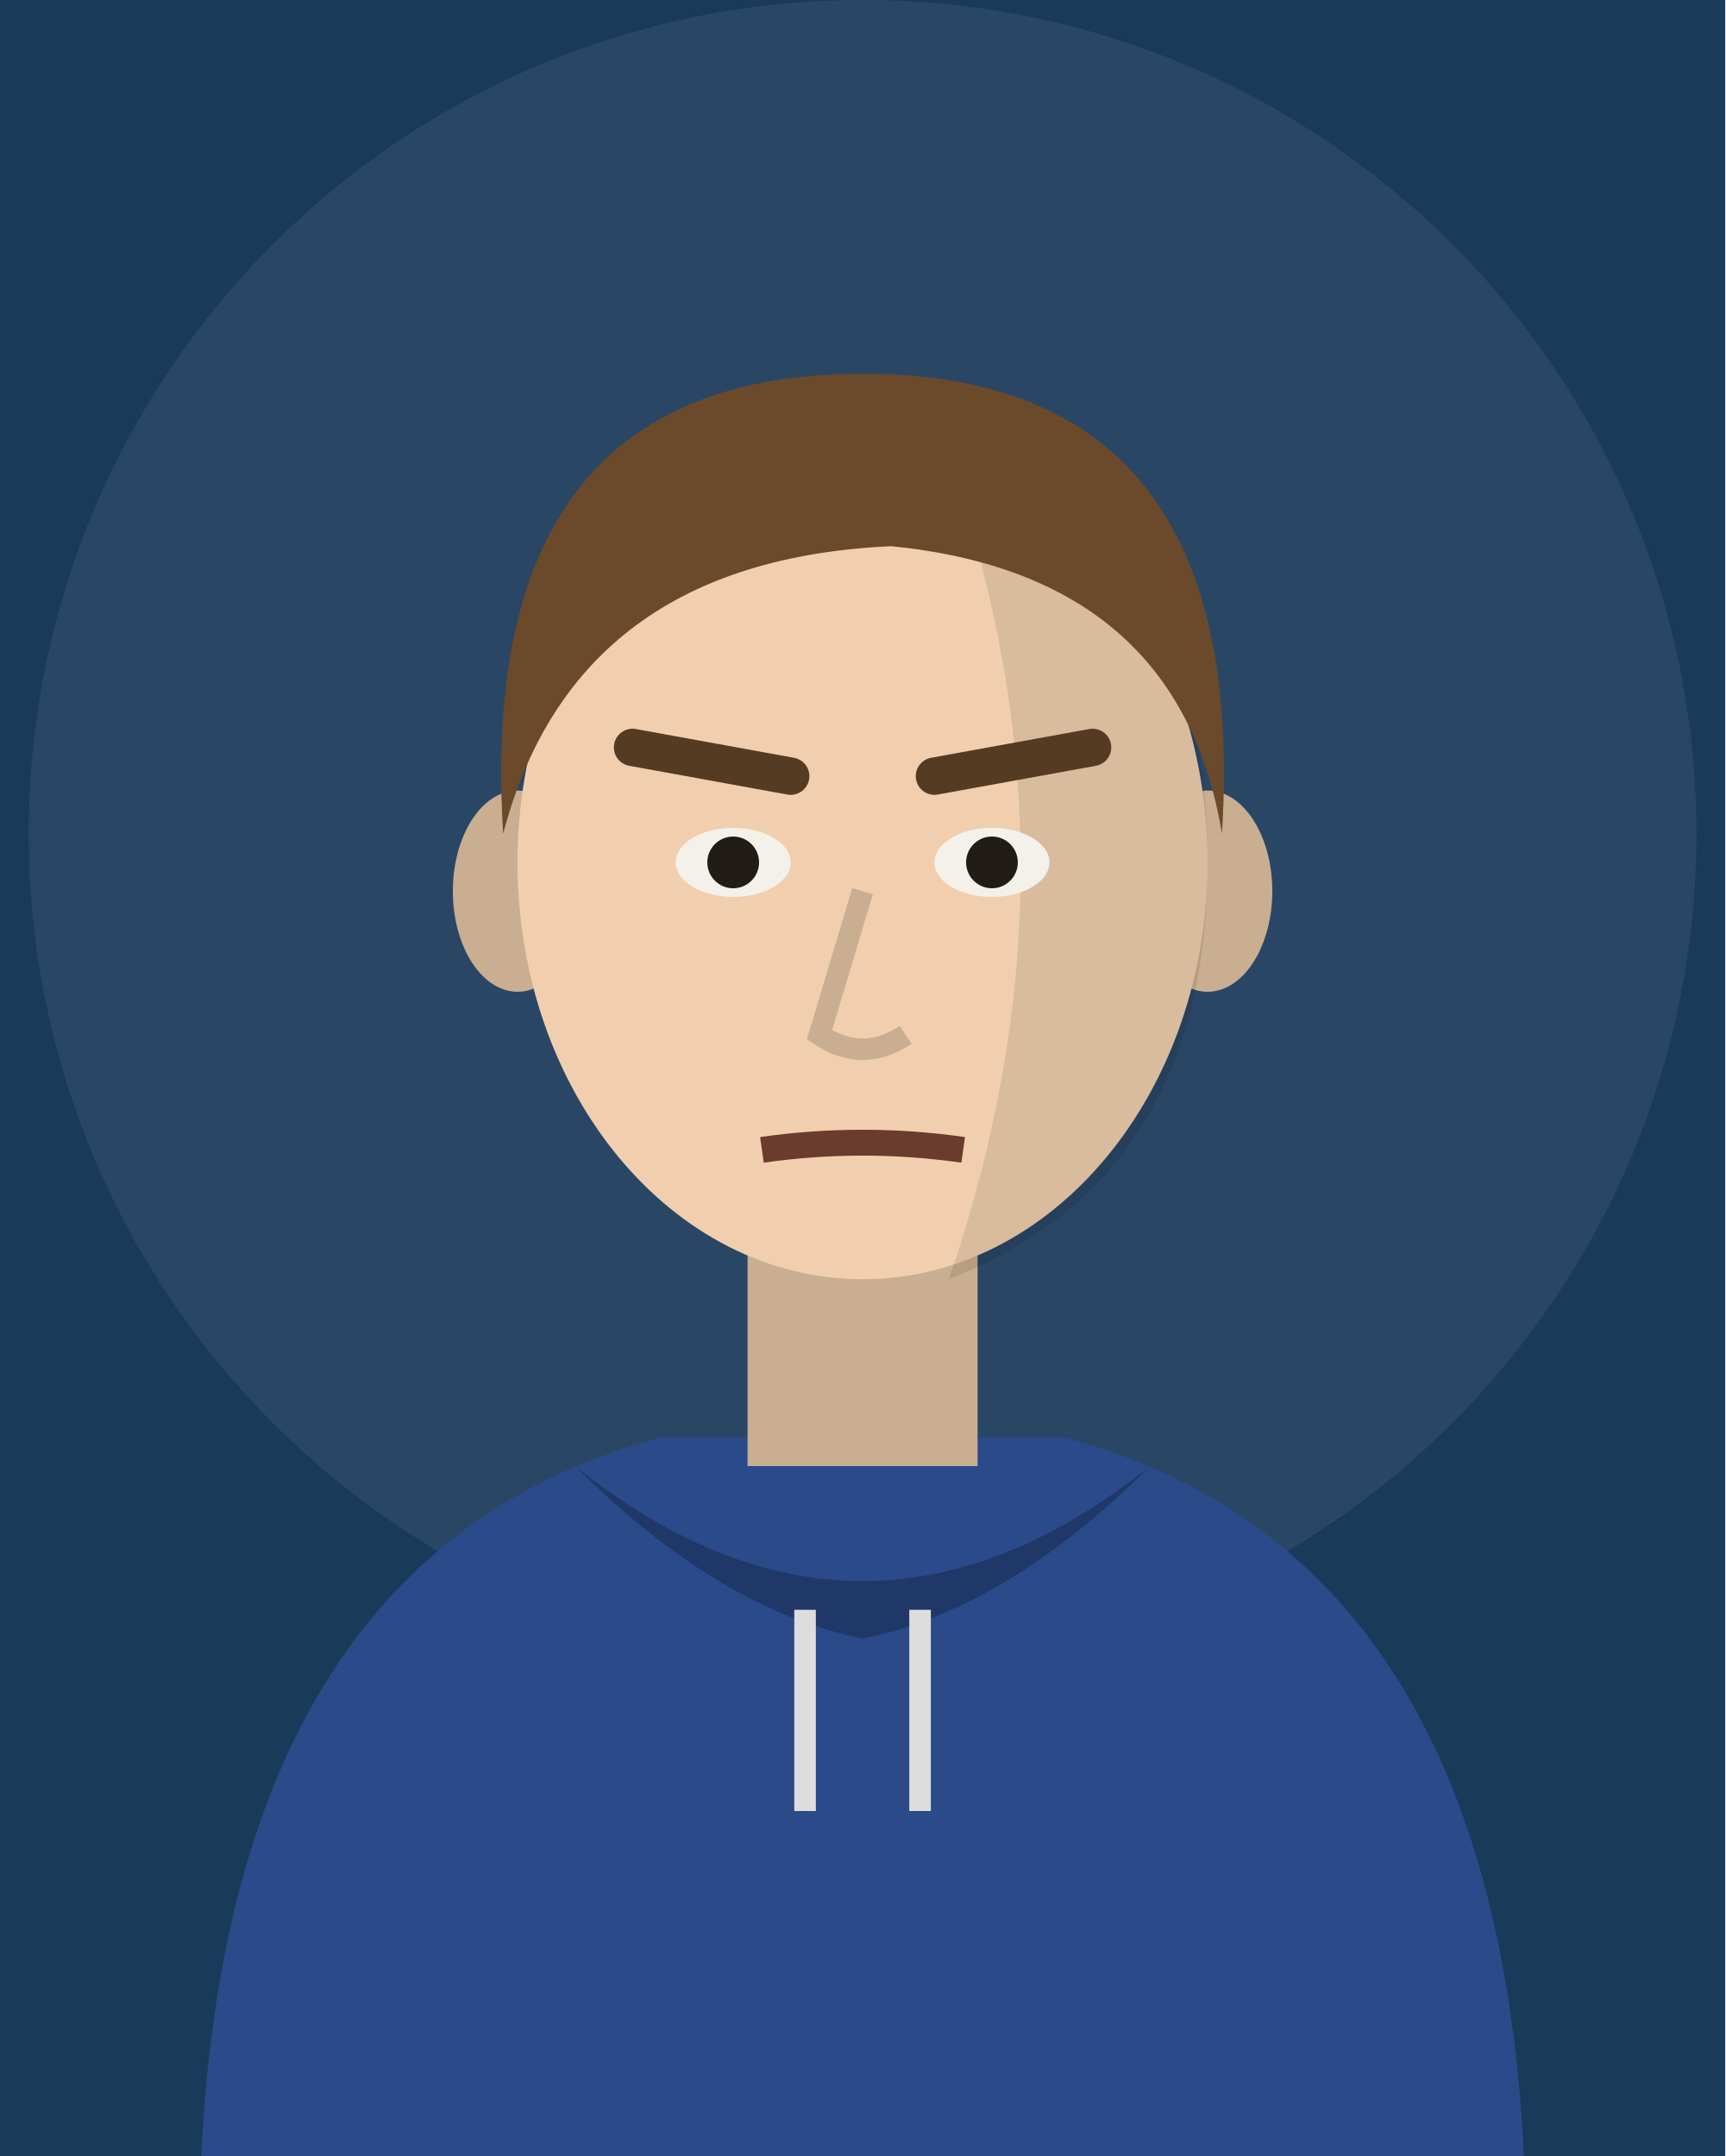
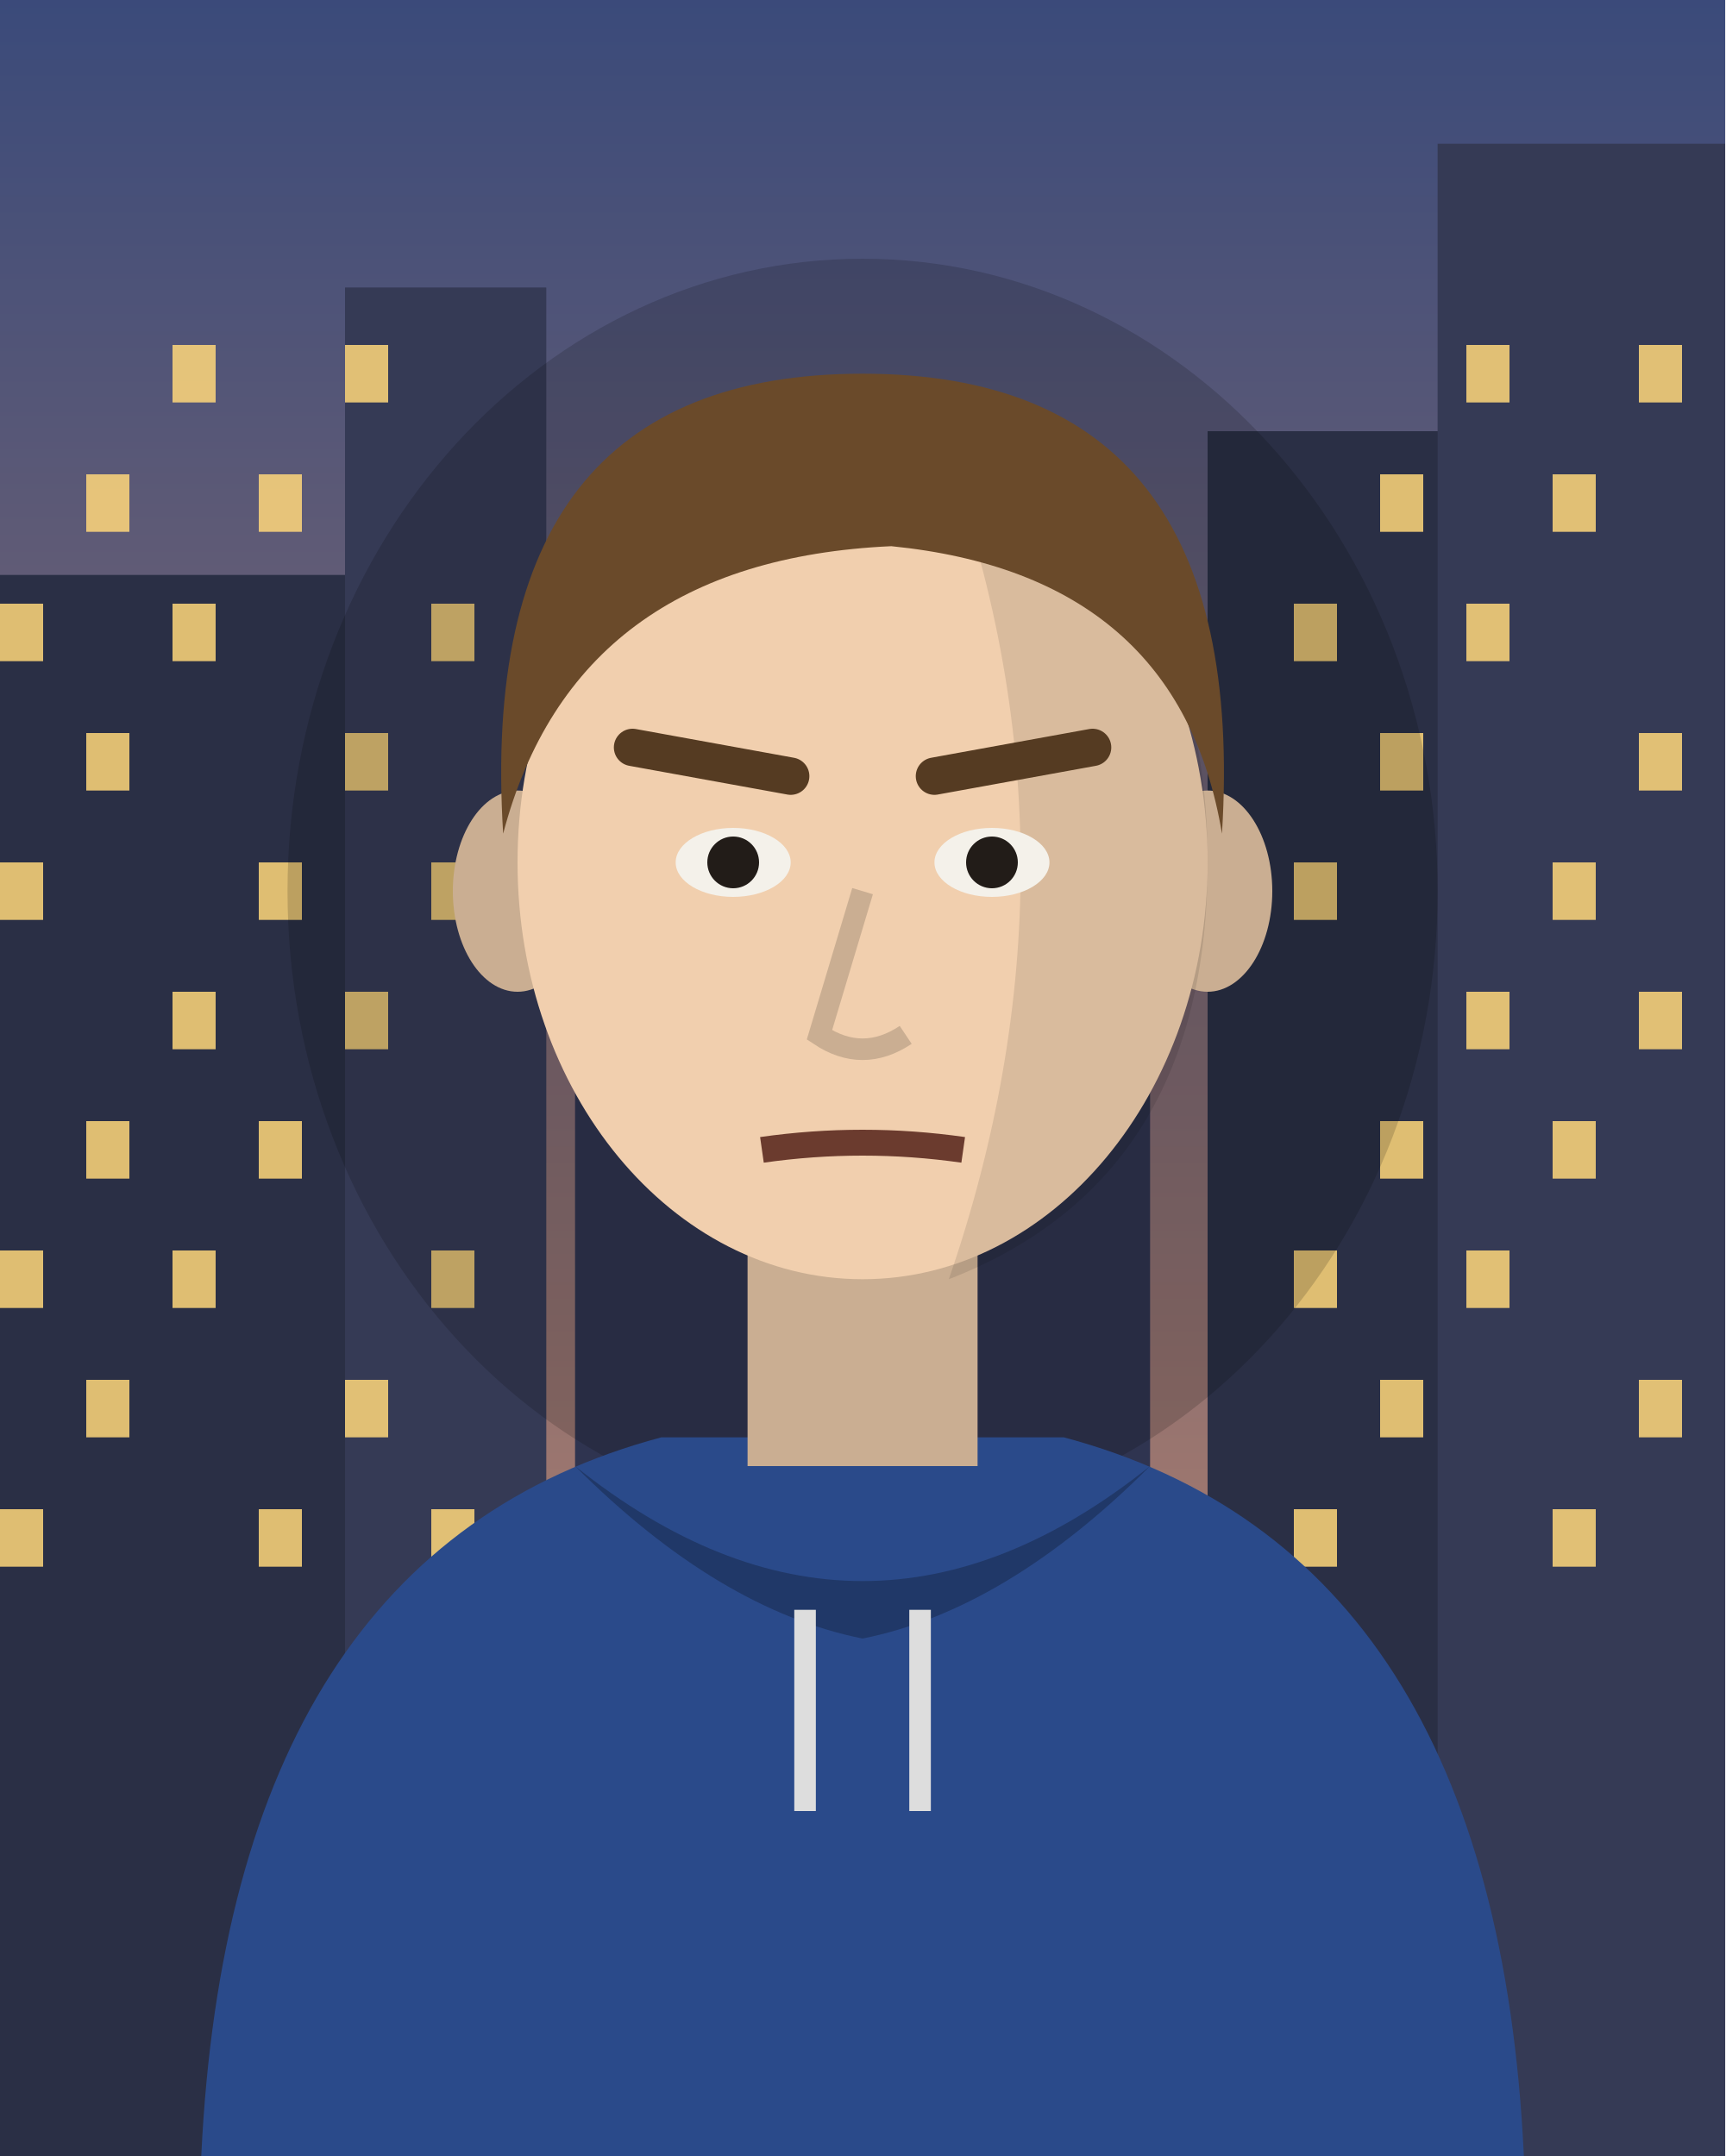
<svg xmlns="http://www.w3.org/2000/svg" viewBox="0 0 120 150" role="img" aria-label="Pierre Dubois">
  <style>.fx{transform-box:fill-box;transform-origin:center}.tw{animation:tw 3s ease-in-out infinite}.pu{animation:pu 4s ease-in-out infinite}@keyframes tw{50%{opacity:.25}}@keyframes pu{50%{opacity:.55}}@keyframes spin{to{transform:rotate(360deg)}}@media (prefers-reduced-motion:reduce){*{animation:none!important}}</style>
-   <rect width="120" height="150" fill="#1a3a5a" />
-   <circle cx="60" cy="58" r="58" fill="#fff" opacity=".07" />
+   <defs>
+     <linearGradient id="s157" x1="0" y1="0" x2="0" y2="1">
+       <stop offset="0" stop-color="#3a4a7a" />
+       <stop offset="1" stop-color="#c88a6a" />
+     </linearGradient>
+   </defs>
+   <rect width="120" height="150" fill="url(#s157)" />
+   <rect x="0" y="40" width="26" height="110" fill="#2a2f45" />
+   <rect x="24" y="20" width="14" height="130" fill="#353a55" />
+   <rect x="84" y="30" width="18" height="120" fill="#2a2f45" />
+   <rect x="100" y="10" width="20" height="140" fill="#353a55" />
+   <rect x="40" y="70" width="40" height="80" fill="#2f3450" />
+   <rect x="0" y="42" width="3" height="4" fill="#ffd77a" opacity=".85" />
+   <rect x="0" y="60" width="3" height="4" fill="#ffd77a" opacity=".85" />
+   <rect x="0" y="87" width="3" height="4" fill="#ffd77a" opacity=".85" />
+   <rect x="0" y="105" width="3" height="4" fill="#ffd77a" opacity=".85" />
+   <rect x="6" y="33" width="3" height="4" fill="#ffd77a" opacity=".85" />
+   <rect x="6" y="51" width="3" height="4" fill="#ffd77a" opacity=".85" />
+   <rect x="6" y="78" width="3" height="4" fill="#ffd77a" opacity=".85" />
+   <rect x="6" y="96" width="3" height="4" fill="#ffd77a" opacity=".85" />
+   <rect x="12" y="24" width="3" height="4" fill="#ffd77a" opacity=".85" />
+   <rect x="12" y="42" width="3" height="4" fill="#ffd77a" opacity=".85" />
+   <rect x="12" y="69" width="3" height="4" fill="#ffd77a" opacity=".85" />
+   <rect x="12" y="87" width="3" height="4" fill="#ffd77a" opacity=".85" />
+   <rect x="18" y="33" width="3" height="4" fill="#ffd77a" opacity=".85" />
+   <rect x="18" y="60" width="3" height="4" fill="#ffd77a" opacity=".85" />
+   <rect x="18" y="78" width="3" height="4" fill="#ffd77a" opacity=".85" />
+   <rect x="18" y="105" width="3" height="4" fill="#ffd77a" opacity=".85" />
+   <rect x="24" y="24" width="3" height="4" fill="#ffd77a" opacity=".85" />
+   <rect x="24" y="51" width="3" height="4" fill="#ffd77a" opacity=".85" />
+   <rect x="24" y="69" width="3" height="4" fill="#ffd77a" opacity=".85" />
+   <rect x="24" y="96" width="3" height="4" fill="#ffd77a" opacity=".85" />
+   <rect x="30" y="42" width="3" height="4" fill="#ffd77a" opacity=".85" />
+   <rect x="30" y="60" width="3" height="4" fill="#ffd77a" opacity=".85" />
+   <rect x="30" y="87" width="3" height="4" fill="#ffd77a" opacity=".85" />
+   <rect x="30" y="105" width="3" height="4" fill="#ffd77a" opacity=".85" />
+   <rect x="90" y="42" width="3" height="4" fill="#ffd77a" opacity=".85" />
+   <rect x="90" y="60" width="3" height="4" fill="#ffd77a" opacity=".85" />
+   <rect x="90" y="87" width="3" height="4" fill="#ffd77a" opacity=".85" />
+   <rect x="90" y="105" width="3" height="4" fill="#ffd77a" opacity=".85" />
+   <rect x="96" y="33" width="3" height="4" fill="#ffd77a" opacity=".85" />
+   <rect x="96" y="51" width="3" height="4" fill="#ffd77a" opacity=".85" />
+   <rect x="96" y="78" width="3" height="4" fill="#ffd77a" opacity=".85" />
+   <rect x="96" y="96" width="3" height="4" fill="#ffd77a" opacity=".85" />
+   <rect x="102" y="24" width="3" height="4" fill="#ffd77a" opacity=".85" />
+   <rect x="102" y="42" width="3" height="4" fill="#ffd77a" opacity=".85" />
+   <rect x="102" y="69" width="3" height="4" fill="#ffd77a" opacity=".85" />
+   <rect x="102" y="87" width="3" height="4" fill="#ffd77a" opacity=".85" />
+   <rect x="108" y="33" width="3" height="4" fill="#ffd77a" opacity=".85" />
+   <rect x="108" y="60" width="3" height="4" fill="#ffd77a" opacity=".85" />
+   <rect x="108" y="78" width="3" height="4" fill="#ffd77a" opacity=".85" />
+   <rect x="108" y="105" width="3" height="4" fill="#ffd77a" opacity=".85" />
+   <rect x="114" y="24" width="3" height="4" fill="#ffd77a" opacity=".85" />
+   <rect x="114" y="51" width="3" height="4" fill="#ffd77a" opacity=".85" />
+   <rect x="114" y="69" width="3" height="4" fill="#ffd77a" opacity=".85" />
+   <rect x="114" y="96" width="3" height="4" fill="#ffd77a" opacity=".85" />
+   <ellipse cx="60" cy="62" rx="40" ry="44" fill="#000" opacity=".16" />
  <path d="M14 150 Q16 108 46 100 H74 Q104 108 106 150Z" fill="#2a4a8a" />
  <path d="M40 102 Q60 118 80 102 Q70 112 60 114 Q50 112 40 102Z" fill="#203868" />
  <path d="M56 112V126M64 112V126" stroke="#ddd" stroke-width="1.5" />
  <rect x="52" y="86" width="16" height="16" fill="#caae92" />
  <ellipse cx="36" cy="62" rx="4.5" ry="7" fill="#caae92" />
  <ellipse cx="84" cy="62" rx="4.5" ry="7" fill="#caae92" />
  <ellipse cx="60" cy="60" rx="24" ry="29" fill="#f1cfae" />
  <path d="M66 32 Q84 38 84 60 Q84 82 66 89 Q76 60 66 32Z" fill="#000" opacity=".1" />
  <path d="M35 58 Q33 26 60 26 Q87 26 85 58 Q82 40 62 38 Q40 39 35 58Z" fill="#6a4a2a" />
  <path d="M44 52 L55 54 M65 54 L76 52" stroke="#553b22" stroke-width="2.6" stroke-linecap="round" />
  <ellipse cx="51" cy="60" rx="4" ry="2.4" fill="#f4f1ea" />
  <circle cx="51" cy="60" r="1.8" fill="#221c18" />
  <ellipse cx="69" cy="60" rx="4" ry="2.4" fill="#f4f1ea" />
  <circle cx="69" cy="60" r="1.8" fill="#221c18" />
  <path d="M60 62 L57 72 Q60 74 63 72" fill="none" stroke="#caae92" stroke-width="1.5" />
  <path d="M53 80 Q60 79 67 80" stroke="#6b3b2e" stroke-width="1.8" fill="none" />
</svg>
